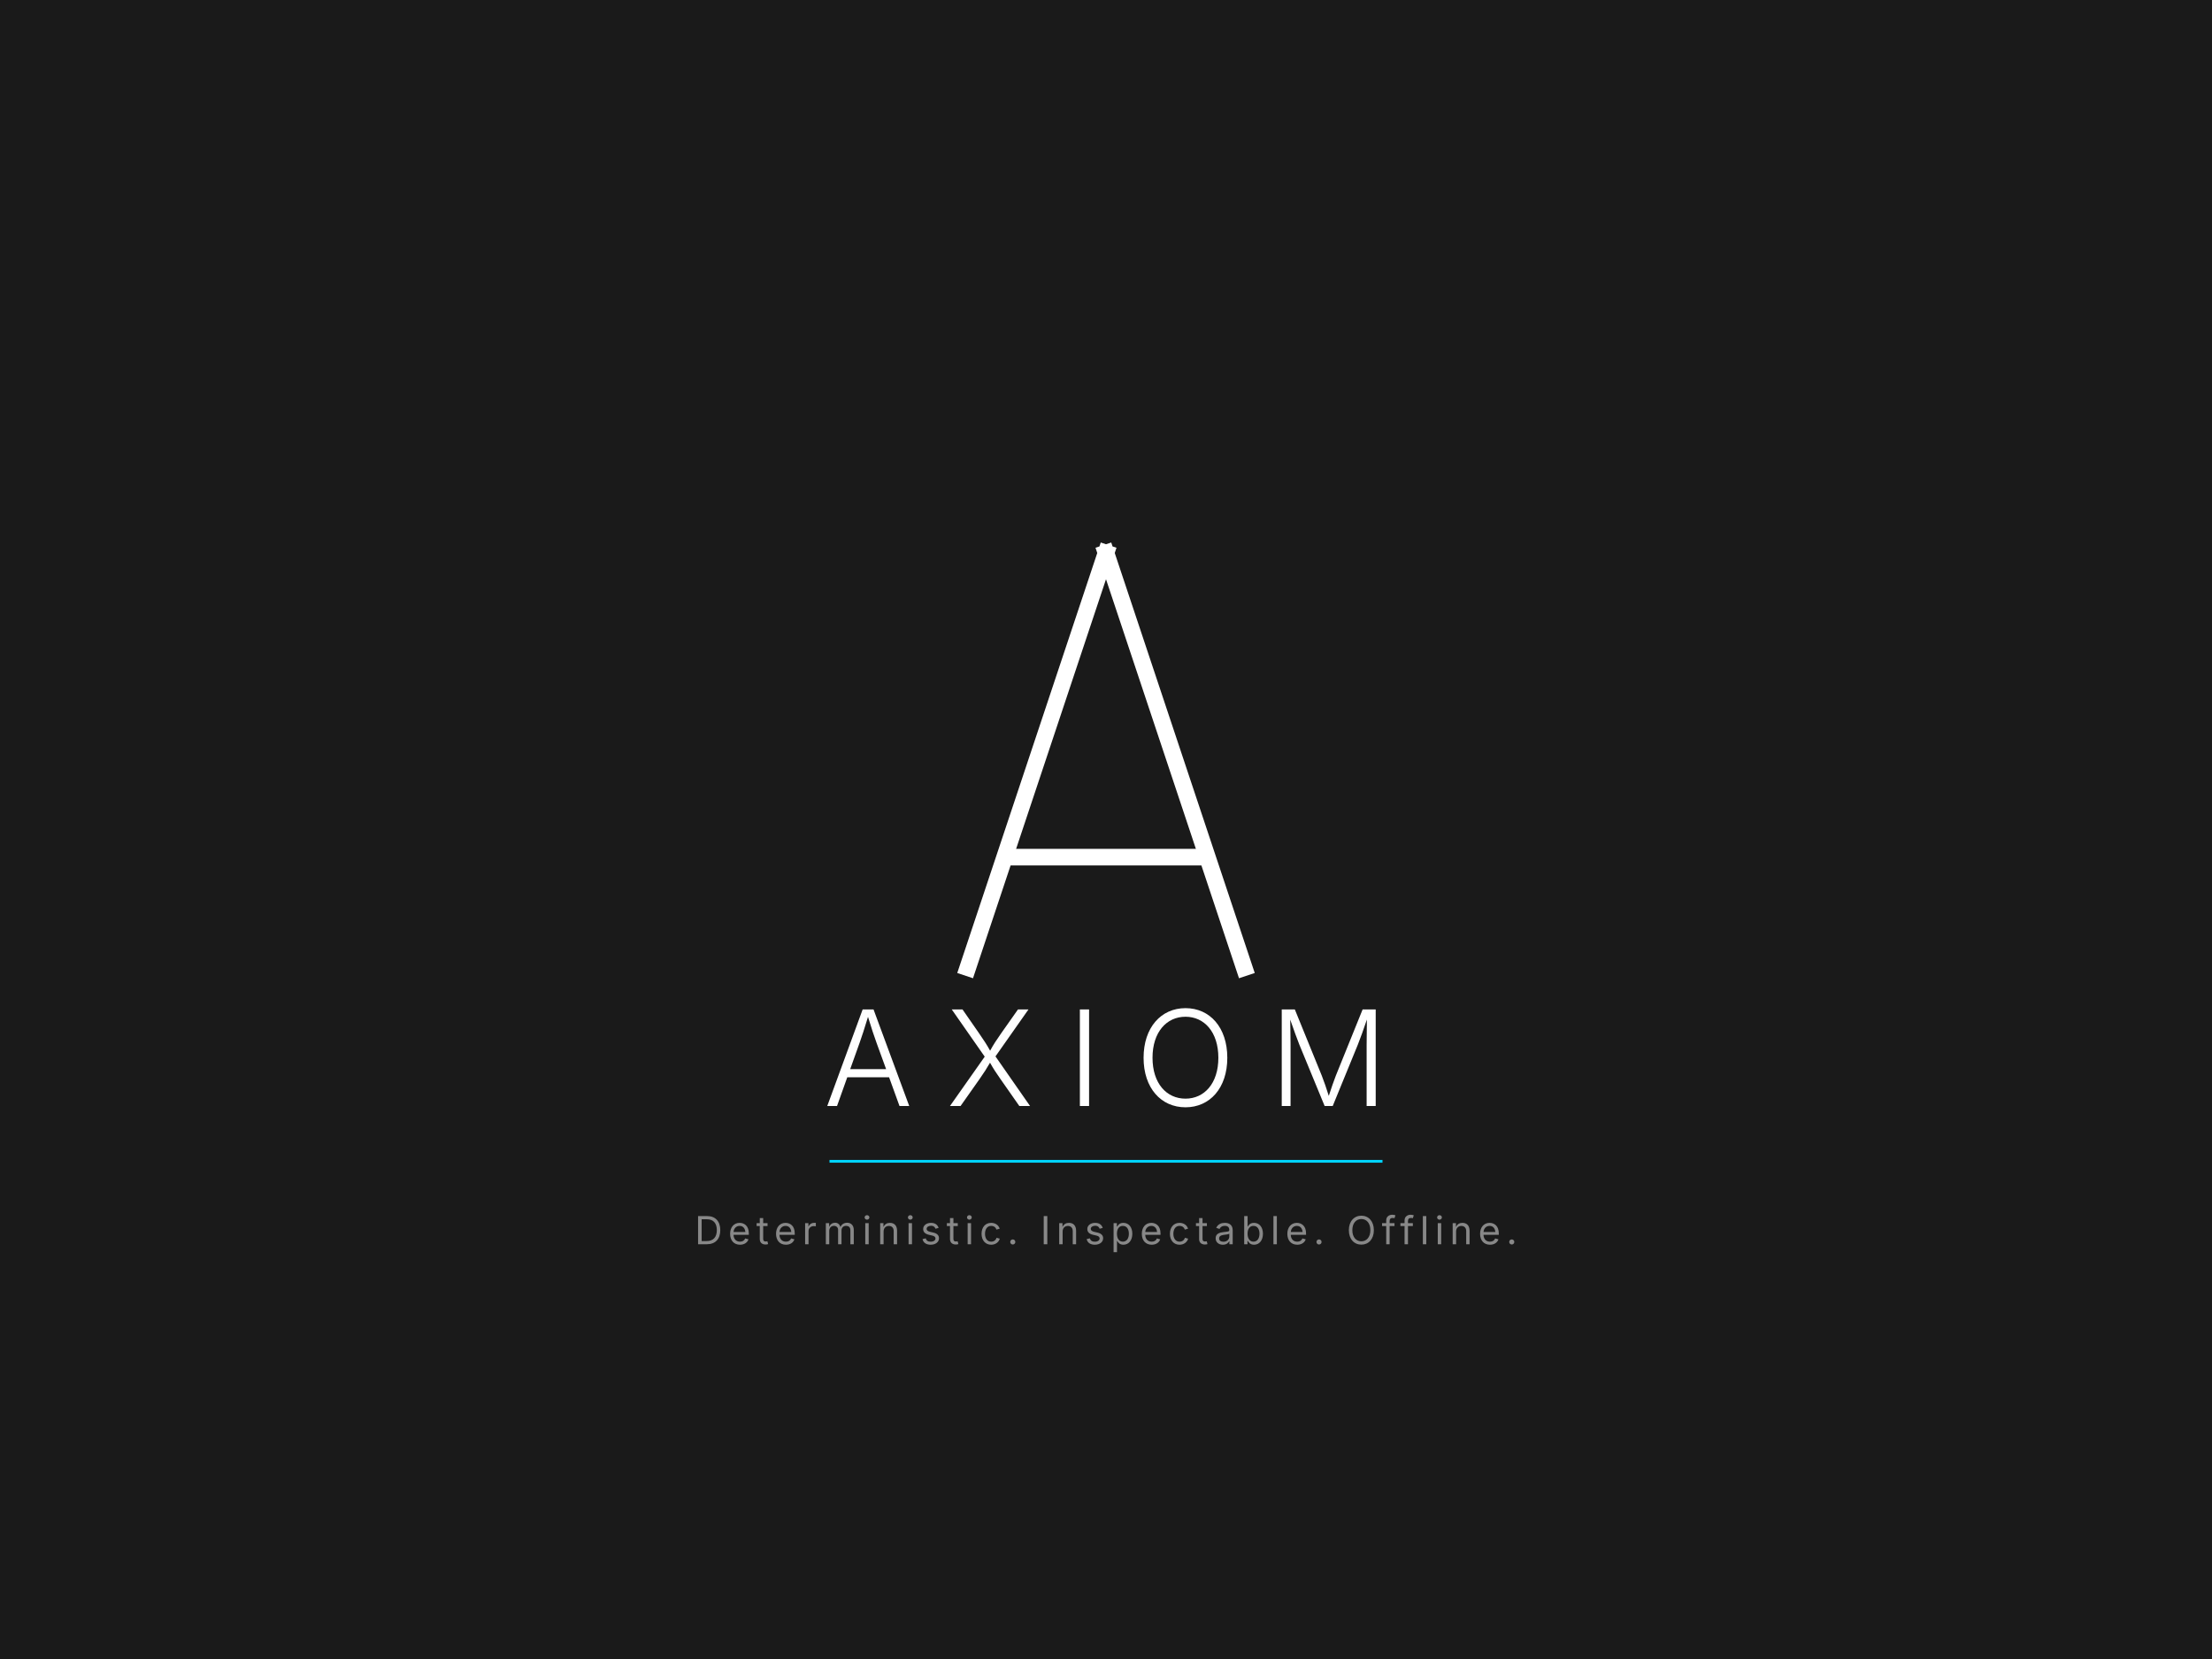
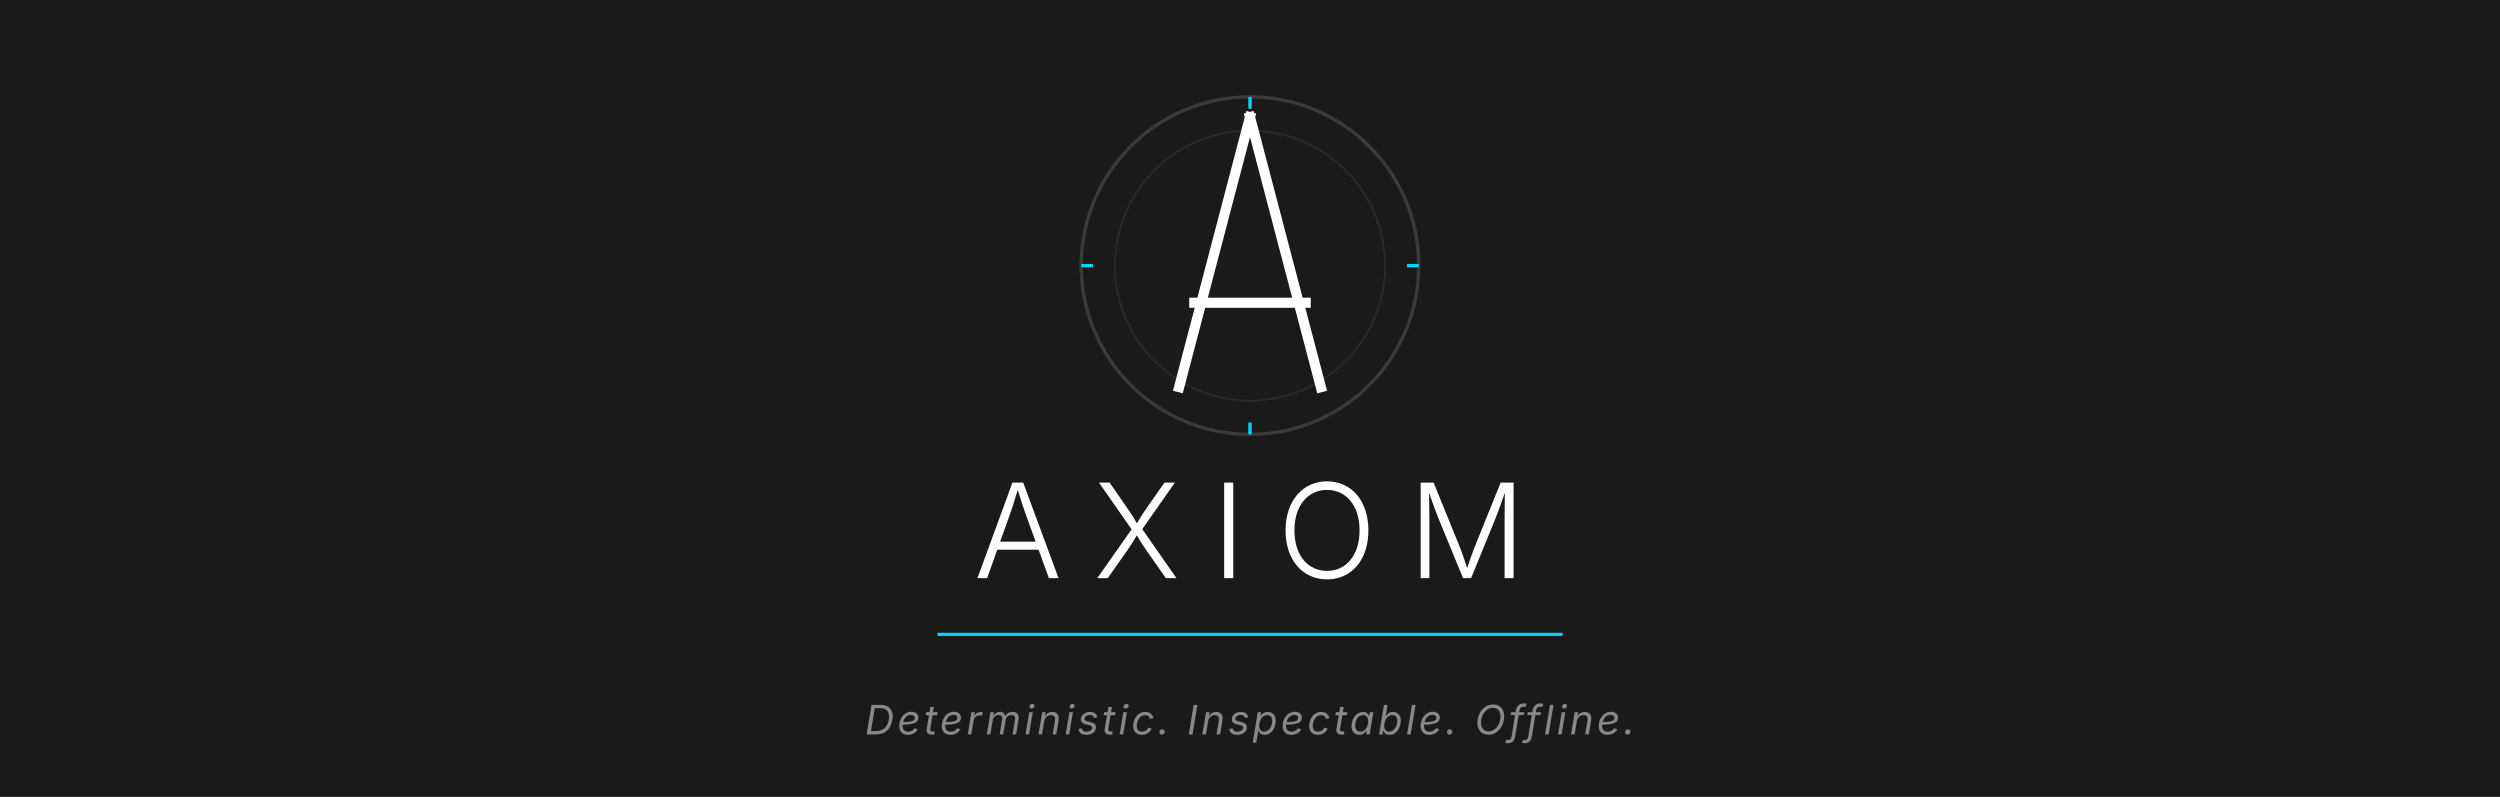
- <svg xmlns="http://www.w3.org/2000/svg" viewBox="0 0 800 600" fill="none">
-   <rect width="800" height="600" fill="#1a1a1a" />
-   <g transform="translate(350, 200)">
-     <path d="M50 0 L100 150 M50 0 L0 150" stroke="#ffffff" stroke-width="6" stroke-linecap="square" fill="none" />
-     <path d="M15 110 L85 110" stroke="#ffffff" stroke-width="6" stroke-linecap="square" fill="none" />
+ <svg xmlns="http://www.w3.org/2000/svg" viewBox="0 0 800 255" preserveAspectRatio="xMidYMid meet" fill="none">
+   <rect width="800" height="255" fill="#1a1a1a" />
+   <g transform="translate(400, 85) scale(0.27)">
+     <circle cx="0" cy="0" r="200" stroke="#3a3a3a" stroke-width="4" fill="none" />
+     <circle cx="0" cy="0" r="160" stroke="#2a2a2a" stroke-width="2" fill="none" />
+     <path d="M0 -176 L84 144 M0 -176 L-84 144" stroke="#ffffff" stroke-width="12" stroke-linecap="square" fill="none" />
+     <path d="M-66 44 L66 44" stroke="#ffffff" stroke-width="12" stroke-linecap="square" fill="none" />
+     <line x1="0" y1="-186" x2="0" y2="-200" stroke="#00d4ff" stroke-width="4" />
+     <line x1="0" y1="200" x2="0" y2="186" stroke="#00d4ff" stroke-width="4" />
+     <line x1="-200" y1="0" x2="-186" y2="0" stroke="#00d4ff" stroke-width="4" />
+     <line x1="186" y1="0" x2="200" y2="0" stroke="#00d4ff" stroke-width="4" />
  </g>
-   <text x="400" y="400" text-anchor="middle" font-family="Inter, -apple-system, sans-serif" font-size="48" font-weight="300" letter-spacing="12" fill="#ffffff">AXIOM</text>
-   <text x="400" y="450" text-anchor="middle" font-family="Inter, -apple-system, sans-serif" font-size="14" letter-spacing="2" fill="#888888">Deterministic. Inspectable. Offline.</text>
-   <line x1="300" y1="420" x2="500" y2="420" stroke="#00d4ff" stroke-width="1" />
+   <text x="400" y="185" text-anchor="middle" font-family="Inter, -apple-system, sans-serif" font-size="42" font-weight="300" letter-spacing="10" fill="#ffffff">AXIOM</text>
+   <line x1="300" y1="203" x2="500" y2="203" stroke="#00d4ff" stroke-width="1" />
+   <text x="400" y="235" text-anchor="middle" font-family="Inter, -apple-system, sans-serif" font-size="13" font-style="italic" letter-spacing="1" fill="#888888">Deterministic. Inspectable. Offline.</text>
</svg>
